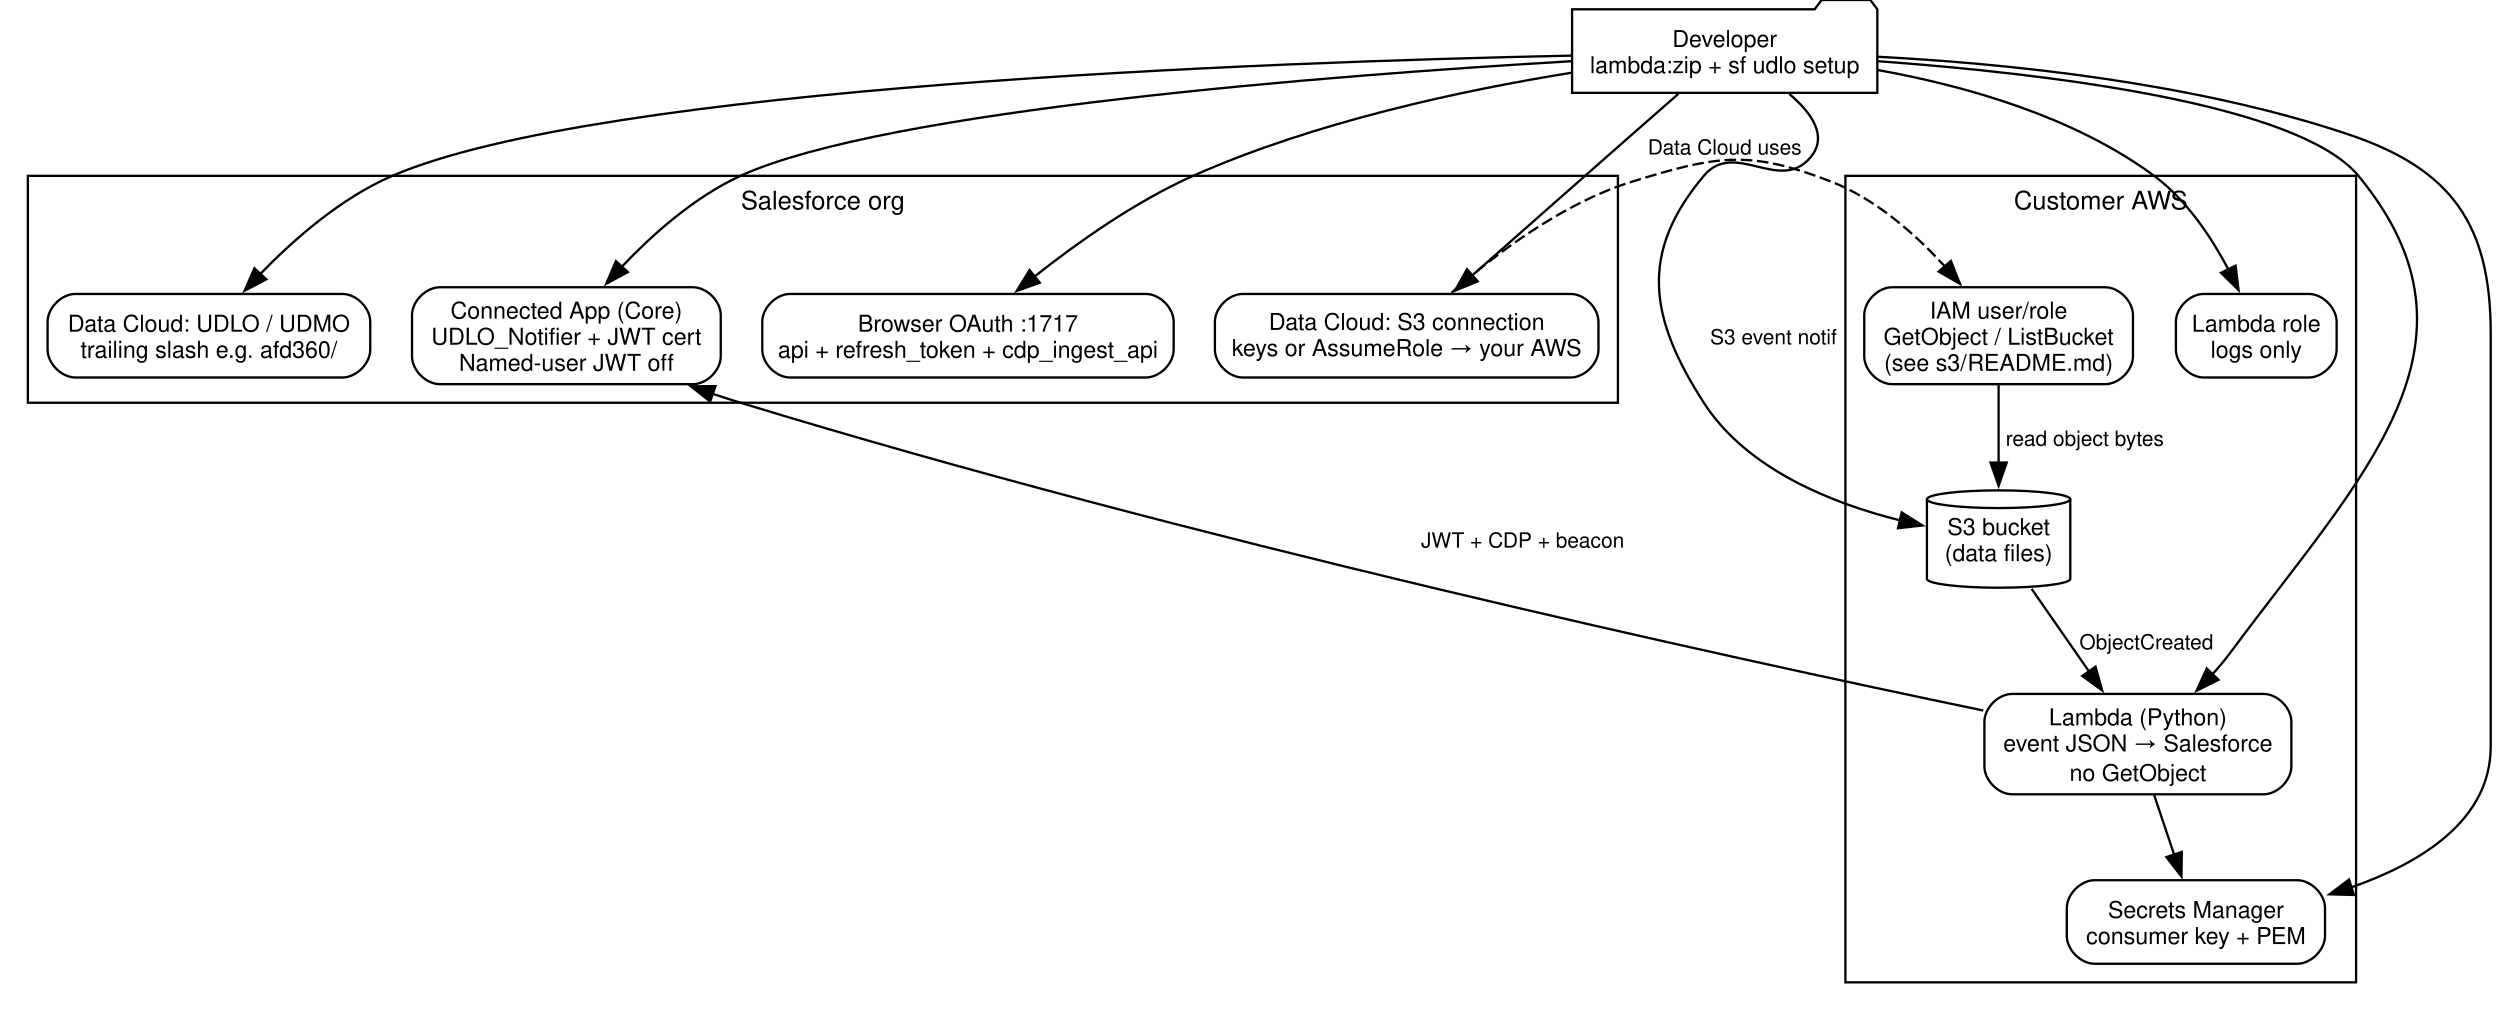
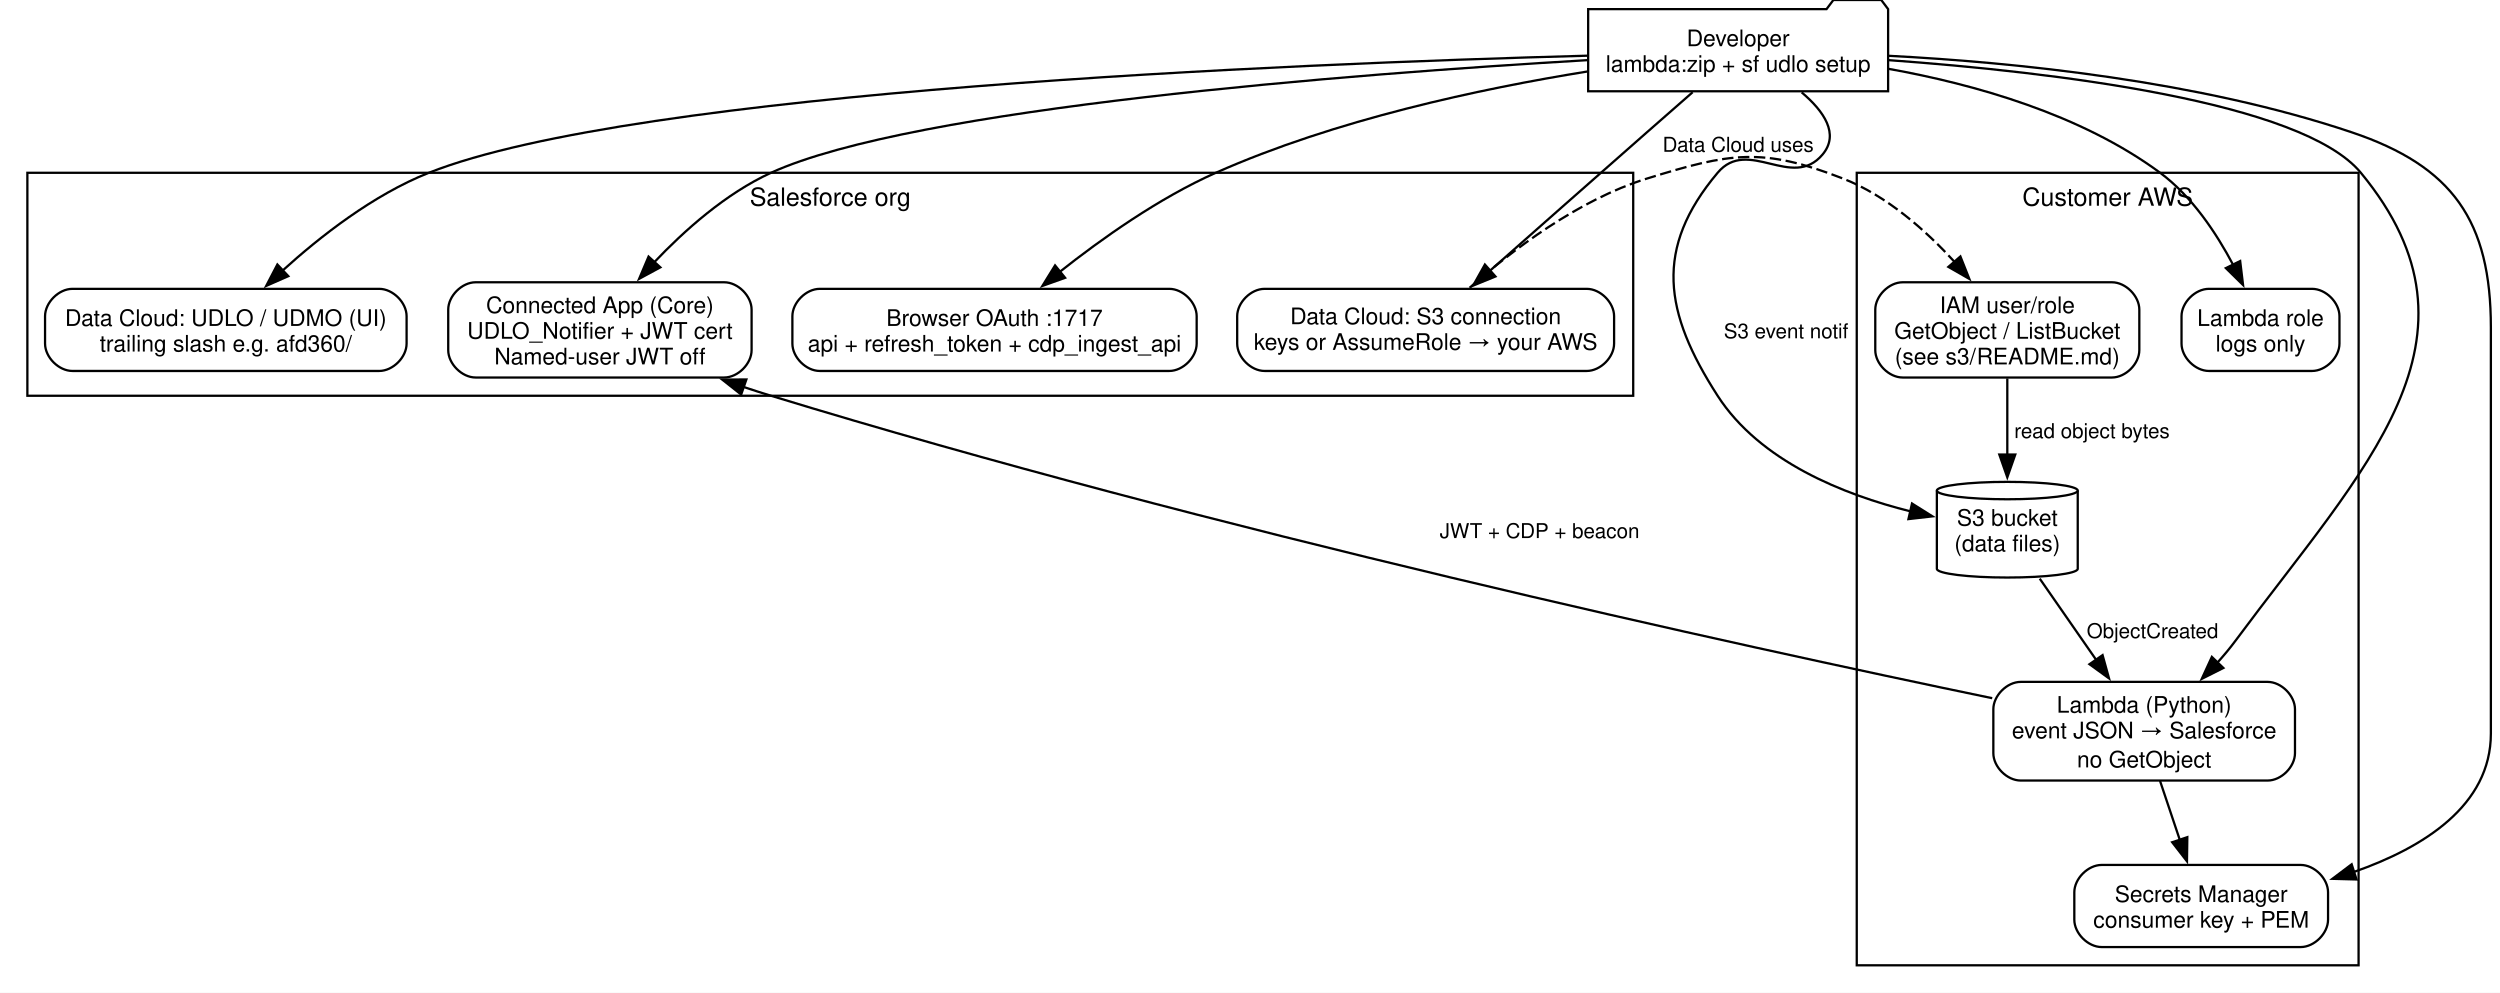
- <svg xmlns="http://www.w3.org/2000/svg" width="1077pt" height="435pt" viewBox="0.00 0.00 1077.00 435.00">
+ <svg xmlns="http://www.w3.org/2000/svg" width="1096pt" height="435pt" viewBox="0.00 0.00 1096.00 435.00">
  <g id="graph0" class="graph" transform="scale(1 1) rotate(0) translate(4 431.19)">
-     <polygon fill="white" stroke="none" points="-4,4 -4,-431.19 1073,-431.19 1073,4 -4,4" />
+     <polygon fill="white" stroke="none" points="-4,4 -4,-431.19 1092,-431.19 1092,4 -4,4" />
    <g id="clust1" class="cluster">
-       <polygon fill="none" stroke="black" points="8,-257.69 8,-355.44 693,-355.44 693,-257.69 8,-257.69" />
-       <text xml:space="preserve" text-anchor="middle" x="350.5" y="-340.99" font-family="Helvetica,sans-Serif" font-size="11.00">Salesforce org</text>
+       <polygon fill="none" stroke="black" points="8,-257.69 8,-355.44 712,-355.44 712,-257.69 8,-257.69" />
+       <text xml:space="preserve" text-anchor="middle" x="360" y="-340.99" font-family="Helvetica,sans-Serif" font-size="11.00">Salesforce org</text>
    </g>
    <g id="clust2" class="cluster">
-       <polygon fill="none" stroke="black" points="791,-8 791,-355.44 1011,-355.44 1011,-8 791,-8" />
-       <text xml:space="preserve" text-anchor="middle" x="901" y="-340.99" font-family="Helvetica,sans-Serif" font-size="11.00">Customer AWS</text>
+       <polygon fill="none" stroke="black" points="810,-8 810,-355.44 1030,-355.44 1030,-8 810,-8" />
+       <text xml:space="preserve" text-anchor="middle" x="920" y="-340.99" font-family="Helvetica,sans-Serif" font-size="11.00">Customer AWS</text>
    </g>
    <g id="node1" class="node">
-       <polygon fill="none" stroke="black" points="804.75,-427.19 801.75,-431.19 780.75,-431.19 777.75,-427.19 673.25,-427.19 673.25,-391.19 804.75,-391.19 804.75,-427.19" />
-       <text xml:space="preserve" text-anchor="middle" x="739" y="-410.94" font-family="Helvetica,sans-Serif" font-size="10.00">Developer</text>
-       <text xml:space="preserve" text-anchor="middle" x="739" y="-399.69" font-family="Helvetica,sans-Serif" font-size="10.00">lambda:zip + sf udlo setup</text>
+       <polygon fill="none" stroke="black" points="823.75,-427.19 820.75,-431.19 799.75,-431.19 796.75,-427.19 692.25,-427.19 692.25,-391.19 823.75,-391.19 823.75,-427.19" />
+       <text xml:space="preserve" text-anchor="middle" x="758" y="-410.94" font-family="Helvetica,sans-Serif" font-size="10.00">Developer</text>
+       <text xml:space="preserve" text-anchor="middle" x="758" y="-399.69" font-family="Helvetica,sans-Serif" font-size="10.00">lambda:zip + sf udlo setup</text>
    </g>
    <g id="node2" class="node">
-       <path fill="none" stroke="black" d="M294.5,-307.44C294.5,-307.44 185.5,-307.44 185.5,-307.44 179.5,-307.44 173.5,-301.44 173.5,-295.44 173.5,-295.44 173.5,-277.69 173.5,-277.69 173.5,-271.69 179.5,-265.69 185.5,-265.69 185.5,-265.69 294.5,-265.69 294.5,-265.69 300.5,-265.69 306.5,-271.69 306.5,-277.69 306.5,-277.69 306.5,-295.44 306.5,-295.44 306.5,-301.44 300.5,-307.44 294.5,-307.44" />
-       <text xml:space="preserve" text-anchor="middle" x="240" y="-293.94" font-family="Helvetica,sans-Serif" font-size="10.00">Connected App (Core)</text>
-       <text xml:space="preserve" text-anchor="middle" x="240" y="-282.69" font-family="Helvetica,sans-Serif" font-size="10.00">UDLO_Notifier + JWT cert</text>
-       <text xml:space="preserve" text-anchor="middle" x="240" y="-271.44" font-family="Helvetica,sans-Serif" font-size="10.00">Named-user JWT off</text>
+       <path fill="none" stroke="black" d="M313.5,-307.44C313.5,-307.44 204.5,-307.44 204.5,-307.44 198.5,-307.44 192.5,-301.44 192.5,-295.44 192.5,-295.44 192.5,-277.69 192.5,-277.69 192.5,-271.69 198.5,-265.69 204.5,-265.69 204.5,-265.69 313.5,-265.69 313.5,-265.69 319.5,-265.69 325.5,-271.69 325.5,-277.69 325.5,-277.69 325.5,-295.44 325.5,-295.44 325.5,-301.44 319.5,-307.44 313.5,-307.44" />
+       <text xml:space="preserve" text-anchor="middle" x="259" y="-293.94" font-family="Helvetica,sans-Serif" font-size="10.00">Connected App (Core)</text>
+       <text xml:space="preserve" text-anchor="middle" x="259" y="-282.69" font-family="Helvetica,sans-Serif" font-size="10.00">UDLO_Notifier + JWT cert</text>
+       <text xml:space="preserve" text-anchor="middle" x="259" y="-271.44" font-family="Helvetica,sans-Serif" font-size="10.00">Named-user JWT off</text>
    </g>
    <g id="edge1" class="edge">
-       <path fill="none" stroke="black" d="M672.81,-404.81C569.98,-398.76 377.21,-383.94 315,-355.44 295.25,-346.39 277.07,-330.23 263.56,-315.95" />
-       <polygon fill="black" stroke="black" points="266.5,-313.99 257.19,-308.95 261.33,-318.7 266.5,-313.99" />
+       <path fill="none" stroke="black" d="M691.81,-404.81C588.98,-398.76 396.21,-383.94 334,-355.44 314.25,-346.39 296.07,-330.23 282.56,-315.95" />
+       <polygon fill="black" stroke="black" points="285.5,-313.99 276.19,-308.95 280.33,-318.7 285.5,-313.99" />
    </g>
    <g id="node3" class="node">
-       <path fill="none" stroke="black" d="M489.62,-304.56C489.62,-304.56 336.38,-304.56 336.38,-304.56 330.38,-304.56 324.38,-298.56 324.38,-292.56 324.38,-292.56 324.38,-280.56 324.38,-280.56 324.38,-274.56 330.38,-268.56 336.38,-268.56 336.38,-268.56 489.62,-268.56 489.62,-268.56 495.62,-268.56 501.62,-274.56 501.62,-280.56 501.62,-280.56 501.62,-292.56 501.62,-292.56 501.62,-298.56 495.62,-304.56 489.62,-304.56" />
-       <text xml:space="preserve" text-anchor="middle" x="413" y="-288.31" font-family="Helvetica,sans-Serif" font-size="10.00">Browser OAuth :1717</text>
-       <text xml:space="preserve" text-anchor="middle" x="413" y="-277.06" font-family="Helvetica,sans-Serif" font-size="10.00">api + refresh_token + cdp_ingest_api</text>
+       <path fill="none" stroke="black" d="M508.62,-304.56C508.62,-304.56 355.38,-304.56 355.38,-304.56 349.38,-304.56 343.38,-298.56 343.38,-292.56 343.38,-292.56 343.38,-280.56 343.38,-280.56 343.38,-274.56 349.38,-268.56 355.38,-268.56 355.38,-268.56 508.62,-268.56 508.62,-268.56 514.62,-268.56 520.62,-274.56 520.62,-280.56 520.62,-280.56 520.62,-292.56 520.62,-292.56 520.62,-298.56 514.62,-304.56 508.62,-304.56" />
+       <text xml:space="preserve" text-anchor="middle" x="432" y="-288.31" font-family="Helvetica,sans-Serif" font-size="10.00">Browser OAuth :1717</text>
+       <text xml:space="preserve" text-anchor="middle" x="432" y="-277.06" font-family="Helvetica,sans-Serif" font-size="10.00">api + refresh_token + cdp_ingest_api</text>
    </g>
    <g id="edge2" class="edge">
-       <path fill="none" stroke="black" d="M672.95,-399.85C626.01,-392.3 562.28,-378.69 510,-355.44 485.1,-344.36 459.97,-326.55 441.53,-311.95" />
-       <polygon fill="black" stroke="black" points="443.94,-309.4 433.97,-305.83 439.54,-314.84 443.94,-309.4" />
+       <path fill="none" stroke="black" d="M691.95,-399.85C645.01,-392.3 581.28,-378.69 529,-355.44 504.1,-344.36 478.97,-326.55 460.53,-311.95" />
+       <polygon fill="black" stroke="black" points="462.94,-309.4 452.97,-305.83 458.54,-314.84 462.94,-309.4" />
    </g>
    <g id="node4" class="node">
-       <path fill="none" stroke="black" d="M672.62,-304.56C672.62,-304.56 531.38,-304.56 531.38,-304.56 525.38,-304.56 519.38,-298.56 519.38,-292.56 519.38,-292.56 519.38,-280.56 519.38,-280.56 519.38,-274.56 525.38,-268.56 531.38,-268.56 531.38,-268.56 672.62,-268.56 672.62,-268.56 678.62,-268.56 684.62,-274.56 684.62,-280.56 684.62,-280.56 684.62,-292.56 684.62,-292.56 684.62,-298.56 678.62,-304.56 672.62,-304.56" />
-       <text xml:space="preserve" text-anchor="middle" x="602" y="-289.06" font-family="Helvetica,sans-Serif" font-size="10.00">Data Cloud: S3 connection</text>
-       <text xml:space="preserve" text-anchor="middle" x="602" y="-277.81" font-family="Helvetica,sans-Serif" font-size="10.00">keys or AssumeRole → your AWS</text>
+       <path fill="none" stroke="black" d="M691.62,-304.56C691.62,-304.56 550.38,-304.56 550.38,-304.56 544.38,-304.56 538.38,-298.56 538.38,-292.56 538.38,-292.56 538.38,-280.56 538.38,-280.56 538.38,-274.56 544.38,-268.56 550.38,-268.56 550.38,-268.56 691.62,-268.56 691.62,-268.56 697.62,-268.56 703.62,-274.56 703.62,-280.56 703.62,-280.56 703.62,-292.56 703.62,-292.56 703.62,-298.56 697.62,-304.56 691.62,-304.56" />
+       <text xml:space="preserve" text-anchor="middle" x="621" y="-289.06" font-family="Helvetica,sans-Serif" font-size="10.00">Data Cloud: S3 connection</text>
+       <text xml:space="preserve" text-anchor="middle" x="621" y="-277.81" font-family="Helvetica,sans-Serif" font-size="10.00">keys or AssumeRole → your AWS</text>
    </g>
    <g id="edge3" class="edge">
-       <path fill="none" stroke="black" d="M719.05,-390.76C712.64,-385.15 705.52,-378.91 699,-373.19 675.74,-352.74 649.39,-329.48 630.04,-312.37" />
-       <polygon fill="black" stroke="black" points="632.61,-309.98 622.8,-305.97 627.98,-315.22 632.61,-309.98" />
+       <path fill="none" stroke="black" d="M738.05,-390.76C731.64,-385.15 724.52,-378.91 718,-373.19 694.74,-352.74 668.39,-329.48 649.04,-312.37" />
+       <polygon fill="black" stroke="black" points="651.61,-309.98 641.8,-305.97 646.98,-315.22 651.61,-309.98" />
    </g>
    <g id="node5" class="node">
-       <path fill="none" stroke="black" d="M143.5,-304.56C143.5,-304.56 28.5,-304.56 28.5,-304.56 22.5,-304.56 16.5,-298.56 16.5,-292.56 16.5,-292.56 16.5,-280.56 16.5,-280.56 16.5,-274.56 22.5,-268.56 28.5,-268.56 28.5,-268.56 143.5,-268.56 143.5,-268.56 149.5,-268.56 155.5,-274.56 155.5,-280.56 155.5,-280.56 155.5,-292.56 155.5,-292.56 155.5,-298.56 149.5,-304.56 143.5,-304.56" />
-       <text xml:space="preserve" text-anchor="middle" x="86" y="-288.31" font-family="Helvetica,sans-Serif" font-size="10.00">Data Cloud: UDLO / UDMO</text>
-       <text xml:space="preserve" text-anchor="middle" x="86" y="-277.06" font-family="Helvetica,sans-Serif" font-size="10.00">trailing slash e.g. afd360/</text>
+       <path fill="none" stroke="black" d="M162.25,-304.56C162.25,-304.56 27.75,-304.56 27.75,-304.56 21.75,-304.56 15.75,-298.56 15.75,-292.56 15.75,-292.56 15.75,-280.56 15.75,-280.56 15.75,-274.56 21.75,-268.56 27.75,-268.56 27.75,-268.56 162.25,-268.56 162.25,-268.56 168.25,-268.56 174.25,-274.56 174.25,-280.56 174.25,-280.56 174.25,-292.56 174.25,-292.56 174.25,-298.56 168.25,-304.56 162.25,-304.56" />
+       <text xml:space="preserve" text-anchor="middle" x="95" y="-288.31" font-family="Helvetica,sans-Serif" font-size="10.00">Data Cloud: UDLO / UDMO (UI)</text>
+       <text xml:space="preserve" text-anchor="middle" x="95" y="-277.06" font-family="Helvetica,sans-Serif" font-size="10.00">trailing slash e.g. afd360/</text>
    </g>
    <g id="edge4" class="edge">
-       <path fill="none" stroke="black" d="M672.78,-407.22C541.85,-404.47 254.79,-394.1 165,-355.44 142.86,-345.9 122.36,-327.89 107.79,-312.82" />
-       <polygon fill="black" stroke="black" points="110.74,-310.86 101.36,-305.93 105.62,-315.63 110.74,-310.86" />
+       <path fill="none" stroke="black" d="M691.96,-406.78C561.37,-403.23 274.88,-391.47 184,-355.44 159.7,-345.8 136.35,-327.54 119.68,-312.39" />
+       <polygon fill="black" stroke="black" points="122.39,-310.13 112.7,-305.85 117.6,-315.24 122.39,-310.13" />
    </g>
    <g id="node6" class="node">
-       <path fill="none" stroke="black" d="M887.88,-216.12C887.88,-218.23 874.04,-219.94 857,-219.94 839.96,-219.94 826.12,-218.23 826.12,-216.12 826.12,-216.12 826.12,-181.81 826.12,-181.81 826.12,-179.71 839.96,-178 857,-178 874.04,-178 887.88,-179.71 887.88,-181.81 887.88,-181.81 887.88,-216.12 887.88,-216.12" />
-       <path fill="none" stroke="black" d="M887.88,-216.12C887.88,-214.02 874.04,-212.31 857,-212.31 839.96,-212.31 826.12,-214.02 826.12,-216.12" />
-       <text xml:space="preserve" text-anchor="middle" x="857" y="-200.72" font-family="Helvetica,sans-Serif" font-size="10.00">S3 bucket</text>
-       <text xml:space="preserve" text-anchor="middle" x="857" y="-189.47" font-family="Helvetica,sans-Serif" font-size="10.00">(data files)</text>
+       <path fill="none" stroke="black" d="M906.88,-216.12C906.88,-218.23 893.04,-219.94 876,-219.94 858.96,-219.94 845.12,-218.23 845.12,-216.12 845.12,-216.12 845.12,-181.81 845.12,-181.81 845.12,-179.71 858.96,-178 876,-178 893.04,-178 906.88,-179.71 906.88,-181.81 906.88,-181.81 906.88,-216.12 906.88,-216.12" />
+       <path fill="none" stroke="black" d="M906.88,-216.12C906.88,-214.02 893.04,-212.31 876,-212.31 858.96,-212.31 845.12,-214.02 845.12,-216.12" />
+       <text xml:space="preserve" text-anchor="middle" x="876" y="-200.72" font-family="Helvetica,sans-Serif" font-size="10.00">S3 bucket</text>
+       <text xml:space="preserve" text-anchor="middle" x="876" y="-189.47" font-family="Helvetica,sans-Serif" font-size="10.00">(data files)</text>
    </g>
    <g id="edge8" class="edge">
-       <path fill="none" stroke="black" d="M766.85,-390.7C776.64,-382.41 783.53,-372.39 776,-363.44 762.64,-347.56 743.36,-371.32 730,-355.44 702.04,-322.19 706.48,-294.21 730,-257.69 748.52,-228.93 785.27,-214.33 814.49,-207.03" />
-       <polygon fill="black" stroke="black" points="815.22,-210.45 824.19,-204.82 813.66,-203.62 815.22,-210.45" />
-       <text xml:space="preserve" text-anchor="middle" x="760" y="-282.89" font-family="Helvetica,sans-Serif" font-size="9.00"> S3 event notif </text>
+       <path fill="none" stroke="black" d="M785.85,-390.7C795.64,-382.41 802.53,-372.39 795,-363.44 781.64,-347.56 762.36,-371.32 749,-355.44 721.04,-322.19 725.48,-294.21 749,-257.69 767.52,-228.93 804.27,-214.33 833.49,-207.03" />
+       <polygon fill="black" stroke="black" points="834.22,-210.45 843.19,-204.82 832.66,-203.62 834.22,-210.45" />
+       <text xml:space="preserve" text-anchor="middle" x="779" y="-282.89" font-family="Helvetica,sans-Serif" font-size="9.00"> S3 event notif </text>
    </g>
    <g id="node8" class="node">
-       <path fill="none" stroke="black" d="M985.62,-52C985.62,-52 898.38,-52 898.38,-52 892.38,-52 886.38,-46 886.38,-40 886.38,-40 886.38,-28 886.38,-28 886.38,-22 892.38,-16 898.38,-16 898.38,-16 985.62,-16 985.62,-16 991.62,-16 997.62,-22 997.62,-28 997.62,-28 997.62,-40 997.62,-40 997.62,-46 991.62,-52 985.62,-52" />
-       <text xml:space="preserve" text-anchor="middle" x="942" y="-35.75" font-family="Helvetica,sans-Serif" font-size="10.00">Secrets Manager</text>
-       <text xml:space="preserve" text-anchor="middle" x="942" y="-24.5" font-family="Helvetica,sans-Serif" font-size="10.00">consumer key + PEM</text>
+       <path fill="none" stroke="black" d="M1004.62,-52C1004.62,-52 917.38,-52 917.38,-52 911.38,-52 905.38,-46 905.38,-40 905.38,-40 905.38,-28 905.38,-28 905.38,-22 911.38,-16 917.38,-16 917.38,-16 1004.62,-16 1004.62,-16 1010.62,-16 1016.62,-22 1016.62,-28 1016.62,-28 1016.62,-40 1016.62,-40 1016.62,-46 1010.62,-52 1004.62,-52" />
+       <text xml:space="preserve" text-anchor="middle" x="961" y="-35.75" font-family="Helvetica,sans-Serif" font-size="10.00">Secrets Manager</text>
+       <text xml:space="preserve" text-anchor="middle" x="961" y="-24.5" font-family="Helvetica,sans-Serif" font-size="10.00">consumer key + PEM</text>
    </g>
    <g id="edge5" class="edge">
-       <path fill="none" stroke="black" d="M805.01,-406.73C860.47,-403.84 941.16,-395.69 1008,-373.19 1052.28,-358.28 1069,-334.29 1069,-287.56 1069,-287.56 1069,-287.56 1069,-109.62 1069,-78.06 1039.47,-59.58 1008.89,-48.91" />
-       <polygon fill="black" stroke="black" points="1010.11,-45.63 999.52,-45.92 1007.97,-52.29 1010.11,-45.63" />
+       <path fill="none" stroke="black" d="M824.01,-406.73C879.47,-403.84 960.16,-395.69 1027,-373.19 1071.28,-358.28 1088,-334.29 1088,-287.56 1088,-287.56 1088,-287.56 1088,-109.62 1088,-78.06 1058.47,-59.58 1027.89,-48.91" />
+       <polygon fill="black" stroke="black" points="1029.11,-45.63 1018.52,-45.92 1026.97,-52.29 1029.11,-45.63" />
    </g>
    <g id="node9" class="node">
-       <path fill="none" stroke="black" d="M990.62,-304.56C990.62,-304.56 945.38,-304.56 945.38,-304.56 939.38,-304.56 933.38,-298.56 933.38,-292.56 933.38,-292.56 933.38,-280.56 933.38,-280.56 933.38,-274.56 939.38,-268.56 945.38,-268.56 945.38,-268.56 990.62,-268.56 990.62,-268.56 996.62,-268.56 1002.62,-274.56 1002.62,-280.56 1002.62,-280.56 1002.62,-292.56 1002.62,-292.56 1002.62,-298.56 996.62,-304.56 990.62,-304.56" />
-       <text xml:space="preserve" text-anchor="middle" x="968" y="-288.31" font-family="Helvetica,sans-Serif" font-size="10.00">Lambda role</text>
-       <text xml:space="preserve" text-anchor="middle" x="968" y="-277.06" font-family="Helvetica,sans-Serif" font-size="10.00">logs only</text>
+       <path fill="none" stroke="black" d="M1009.62,-304.56C1009.62,-304.56 964.38,-304.56 964.38,-304.56 958.38,-304.56 952.38,-298.56 952.38,-292.56 952.38,-292.56 952.38,-280.56 952.38,-280.56 952.38,-274.56 958.38,-268.56 964.38,-268.56 964.38,-268.56 1009.62,-268.56 1009.62,-268.56 1015.62,-268.56 1021.62,-274.56 1021.62,-280.56 1021.62,-280.56 1021.62,-292.56 1021.62,-292.56 1021.62,-298.56 1015.62,-304.56 1009.62,-304.56" />
+       <text xml:space="preserve" text-anchor="middle" x="987" y="-288.31" font-family="Helvetica,sans-Serif" font-size="10.00">Lambda role</text>
+       <text xml:space="preserve" text-anchor="middle" x="987" y="-277.06" font-family="Helvetica,sans-Serif" font-size="10.00">logs only</text>
    </g>
    <g id="edge6" class="edge">
-       <path fill="none" stroke="black" d="M804.84,-401.03C842.65,-394.25 889.36,-381.05 924,-355.44 937.95,-345.12 948.68,-328.96 956.05,-315" />
-       <polygon fill="black" stroke="black" points="959.09,-316.75 960.36,-306.24 952.81,-313.66 959.09,-316.75" />
+       <path fill="none" stroke="black" d="M823.84,-401.03C861.65,-394.25 908.36,-381.05 943,-355.44 956.95,-345.12 967.68,-328.96 975.05,-315" />
+       <polygon fill="black" stroke="black" points="978.09,-316.75 979.36,-306.24 971.81,-313.66 978.09,-316.75" />
    </g>
    <g id="node10" class="node">
-       <path fill="none" stroke="black" d="M971.12,-132.25C971.12,-132.25 862.88,-132.25 862.88,-132.25 856.88,-132.25 850.88,-126.25 850.88,-120.25 850.88,-120.25 850.88,-101 850.88,-101 850.88,-95 856.88,-89 862.88,-89 862.88,-89 971.12,-89 971.12,-89 977.12,-89 983.12,-95 983.12,-101 983.12,-101 983.12,-120.25 983.12,-120.25 983.12,-126.25 977.12,-132.25 971.12,-132.25" />
-       <text xml:space="preserve" text-anchor="middle" x="917" y="-118.75" font-family="Helvetica,sans-Serif" font-size="10.00">Lambda (Python)</text>
-       <text xml:space="preserve" text-anchor="middle" x="917" y="-107.5" font-family="Helvetica,sans-Serif" font-size="10.00">event JSON → Salesforce</text>
-       <text xml:space="preserve" text-anchor="middle" x="917" y="-94.75" font-family="Helvetica,sans-Serif" font-size="10.00">no GetObject</text>
+       <path fill="none" stroke="black" d="M990.12,-132.25C990.12,-132.25 881.88,-132.25 881.88,-132.25 875.88,-132.25 869.88,-126.25 869.88,-120.25 869.88,-120.25 869.88,-101 869.88,-101 869.88,-95 875.88,-89 881.88,-89 881.88,-89 990.12,-89 990.12,-89 996.12,-89 1002.12,-95 1002.12,-101 1002.12,-101 1002.12,-120.25 1002.12,-120.25 1002.12,-126.25 996.12,-132.25 990.12,-132.25" />
+       <text xml:space="preserve" text-anchor="middle" x="936" y="-118.75" font-family="Helvetica,sans-Serif" font-size="10.00">Lambda (Python)</text>
+       <text xml:space="preserve" text-anchor="middle" x="936" y="-107.5" font-family="Helvetica,sans-Serif" font-size="10.00">event JSON → Salesforce</text>
+       <text xml:space="preserve" text-anchor="middle" x="936" y="-94.75" font-family="Helvetica,sans-Serif" font-size="10.00">no GetObject</text>
    </g>
    <g id="edge7" class="edge">
-       <path fill="none" stroke="black" d="M805.1,-404.81C877.34,-399.58 986.27,-386.62 1012,-355.44 1072.1,-282.62 1013.23,-226.09 957,-150.25 954.56,-146.95 951.82,-143.69 948.96,-140.53" />
-       <polygon fill="black" stroke="black" points="951.72,-138.35 942.25,-133.58 946.68,-143.21 951.72,-138.35" />
+       <path fill="none" stroke="black" d="M824.1,-404.81C896.34,-399.58 1005.27,-386.62 1031,-355.44 1091.1,-282.62 1032.23,-226.09 976,-150.25 973.56,-146.95 970.82,-143.69 967.96,-140.53" />
+       <polygon fill="black" stroke="black" points="970.72,-138.35 961.25,-133.58 965.68,-143.21 970.72,-138.35" />
    </g>
    <g id="node7" class="node">
-       <path fill="none" stroke="black" d="M902.88,-307.44C902.88,-307.44 811.12,-307.44 811.12,-307.44 805.12,-307.44 799.12,-301.44 799.12,-295.44 799.12,-295.44 799.12,-277.69 799.12,-277.69 799.12,-271.69 805.12,-265.69 811.12,-265.69 811.12,-265.69 902.88,-265.69 902.88,-265.69 908.88,-265.69 914.88,-271.69 914.88,-277.69 914.88,-277.69 914.88,-295.44 914.88,-295.44 914.88,-301.44 908.88,-307.44 902.88,-307.44" />
-       <text xml:space="preserve" text-anchor="middle" x="857" y="-293.94" font-family="Helvetica,sans-Serif" font-size="10.00">IAM user/role</text>
-       <text xml:space="preserve" text-anchor="middle" x="857" y="-282.69" font-family="Helvetica,sans-Serif" font-size="10.00">GetObject / ListBucket</text>
-       <text xml:space="preserve" text-anchor="middle" x="857" y="-271.44" font-family="Helvetica,sans-Serif" font-size="10.00">(see s3/README.md)</text>
+       <path fill="none" stroke="black" d="M921.88,-307.44C921.88,-307.44 830.12,-307.44 830.12,-307.44 824.12,-307.44 818.12,-301.44 818.12,-295.44 818.12,-295.44 818.12,-277.69 818.12,-277.69 818.12,-271.69 824.12,-265.69 830.12,-265.69 830.12,-265.69 921.88,-265.69 921.88,-265.69 927.88,-265.69 933.88,-271.69 933.88,-277.69 933.88,-277.69 933.88,-295.44 933.88,-295.44 933.88,-301.44 927.88,-307.44 921.88,-307.44" />
+       <text xml:space="preserve" text-anchor="middle" x="876" y="-293.94" font-family="Helvetica,sans-Serif" font-size="10.00">IAM user/role</text>
+       <text xml:space="preserve" text-anchor="middle" x="876" y="-282.69" font-family="Helvetica,sans-Serif" font-size="10.00">GetObject / ListBucket</text>
+       <text xml:space="preserve" text-anchor="middle" x="876" y="-271.44" font-family="Helvetica,sans-Serif" font-size="10.00">(see s3/README.md)</text>
    </g>
    <g id="edge9" class="edge">
-       <path fill="none" stroke="black" stroke-dasharray="5,2" d="M621.27,-305.03C639.6,-321.21 668.79,-343.55 699,-352.9 735.52,-364.19 749.4,-366.8 785,-352.9 804.14,-345.42 821.26,-330.21 834,-316.24" />
-       <polygon fill="black" stroke="black" points="836.44,-318.77 840.35,-308.92 831.16,-314.18 836.44,-318.77" />
-       <text xml:space="preserve" text-anchor="middle" x="739" y="-364.64" font-family="Helvetica,sans-Serif" font-size="9.00"> Data Cloud uses </text>
+       <path fill="none" stroke="black" stroke-dasharray="5,2" d="M640.27,-305.03C658.6,-321.21 687.79,-343.55 718,-352.9 754.52,-364.19 768.4,-366.8 804,-352.9 823.14,-345.42 840.26,-330.21 853,-316.24" />
+       <polygon fill="black" stroke="black" points="855.44,-318.77 859.35,-308.92 850.16,-314.18 855.44,-318.77" />
+       <text xml:space="preserve" text-anchor="middle" x="758" y="-364.64" font-family="Helvetica,sans-Serif" font-size="9.00"> Data Cloud uses </text>
    </g>
    <g id="edge11" class="edge">
-       <path fill="none" stroke="black" d="M871.22,-177.51C878.66,-166.8 887.9,-153.5 896.14,-141.65" />
-       <polygon fill="black" stroke="black" points="898.77,-143.99 901.6,-133.78 893.02,-140 898.77,-143.99" />
-       <text xml:space="preserve" text-anchor="middle" x="920.67" y="-151.45" font-family="Helvetica,sans-Serif" font-size="9.00"> ObjectCreated </text>
+       <path fill="none" stroke="black" d="M890.22,-177.51C897.66,-166.8 906.9,-153.5 915.14,-141.65" />
+       <polygon fill="black" stroke="black" points="917.77,-143.99 920.6,-133.78 912.02,-140 917.77,-143.99" />
+       <text xml:space="preserve" text-anchor="middle" x="939.67" y="-151.45" font-family="Helvetica,sans-Serif" font-size="9.00"> ObjectCreated </text>
    </g>
    <g id="edge10" class="edge">
-       <path fill="none" stroke="black" d="M857,-265.28C857,-255.22 857,-242.85 857,-231.59" />
-       <polygon fill="black" stroke="black" points="860.5,-231.92 857,-221.92 853.5,-231.92 860.5,-231.92" />
-       <text xml:space="preserve" text-anchor="middle" x="894.12" y="-239.14" font-family="Helvetica,sans-Serif" font-size="9.00"> read object bytes </text>
+       <path fill="none" stroke="black" d="M876,-265.28C876,-255.22 876,-242.85 876,-231.59" />
+       <polygon fill="black" stroke="black" points="879.5,-231.92 876,-221.92 872.5,-231.92 879.5,-231.92" />
+       <text xml:space="preserve" text-anchor="middle" x="913.12" y="-239.14" font-family="Helvetica,sans-Serif" font-size="9.00"> read object bytes </text>
    </g>
    <g id="edge13" class="edge">
-       <path fill="none" stroke="black" d="M850.39,-125.1C738.64,-148.3 506.8,-199 315,-257.69 311.05,-258.9 307,-260.2 302.94,-261.56" />
-       <polygon fill="black" stroke="black" points="301.93,-258.21 293.61,-264.78 304.21,-264.83 301.93,-258.21" />
-       <text xml:space="preserve" text-anchor="middle" x="651.95" y="-195.29" font-family="Helvetica,sans-Serif" font-size="9.00"> JWT + CDP + beacon </text>
+       <path fill="none" stroke="black" d="M869.39,-125.1C757.64,-148.3 525.8,-199 334,-257.69 330.05,-258.9 326,-260.2 321.94,-261.56" />
+       <polygon fill="black" stroke="black" points="320.93,-258.21 312.61,-264.78 323.21,-264.83 320.93,-258.21" />
+       <text xml:space="preserve" text-anchor="middle" x="670.95" y="-195.29" font-family="Helvetica,sans-Serif" font-size="9.00"> JWT + CDP + beacon </text>
    </g>
    <g id="edge12" class="edge">
-       <path fill="none" stroke="black" d="M923.96,-88.84C926.66,-80.8 929.78,-71.48 932.66,-62.88" />
-       <polygon fill="black" stroke="black" points="935.92,-64.18 935.77,-53.59 929.28,-61.96 935.92,-64.18" />
+       <path fill="none" stroke="black" d="M942.96,-88.84C945.66,-80.8 948.78,-71.48 951.66,-62.88" />
+       <polygon fill="black" stroke="black" points="954.92,-64.18 954.77,-53.59 948.28,-61.96 954.92,-64.18" />
    </g>
  </g>
</svg>
